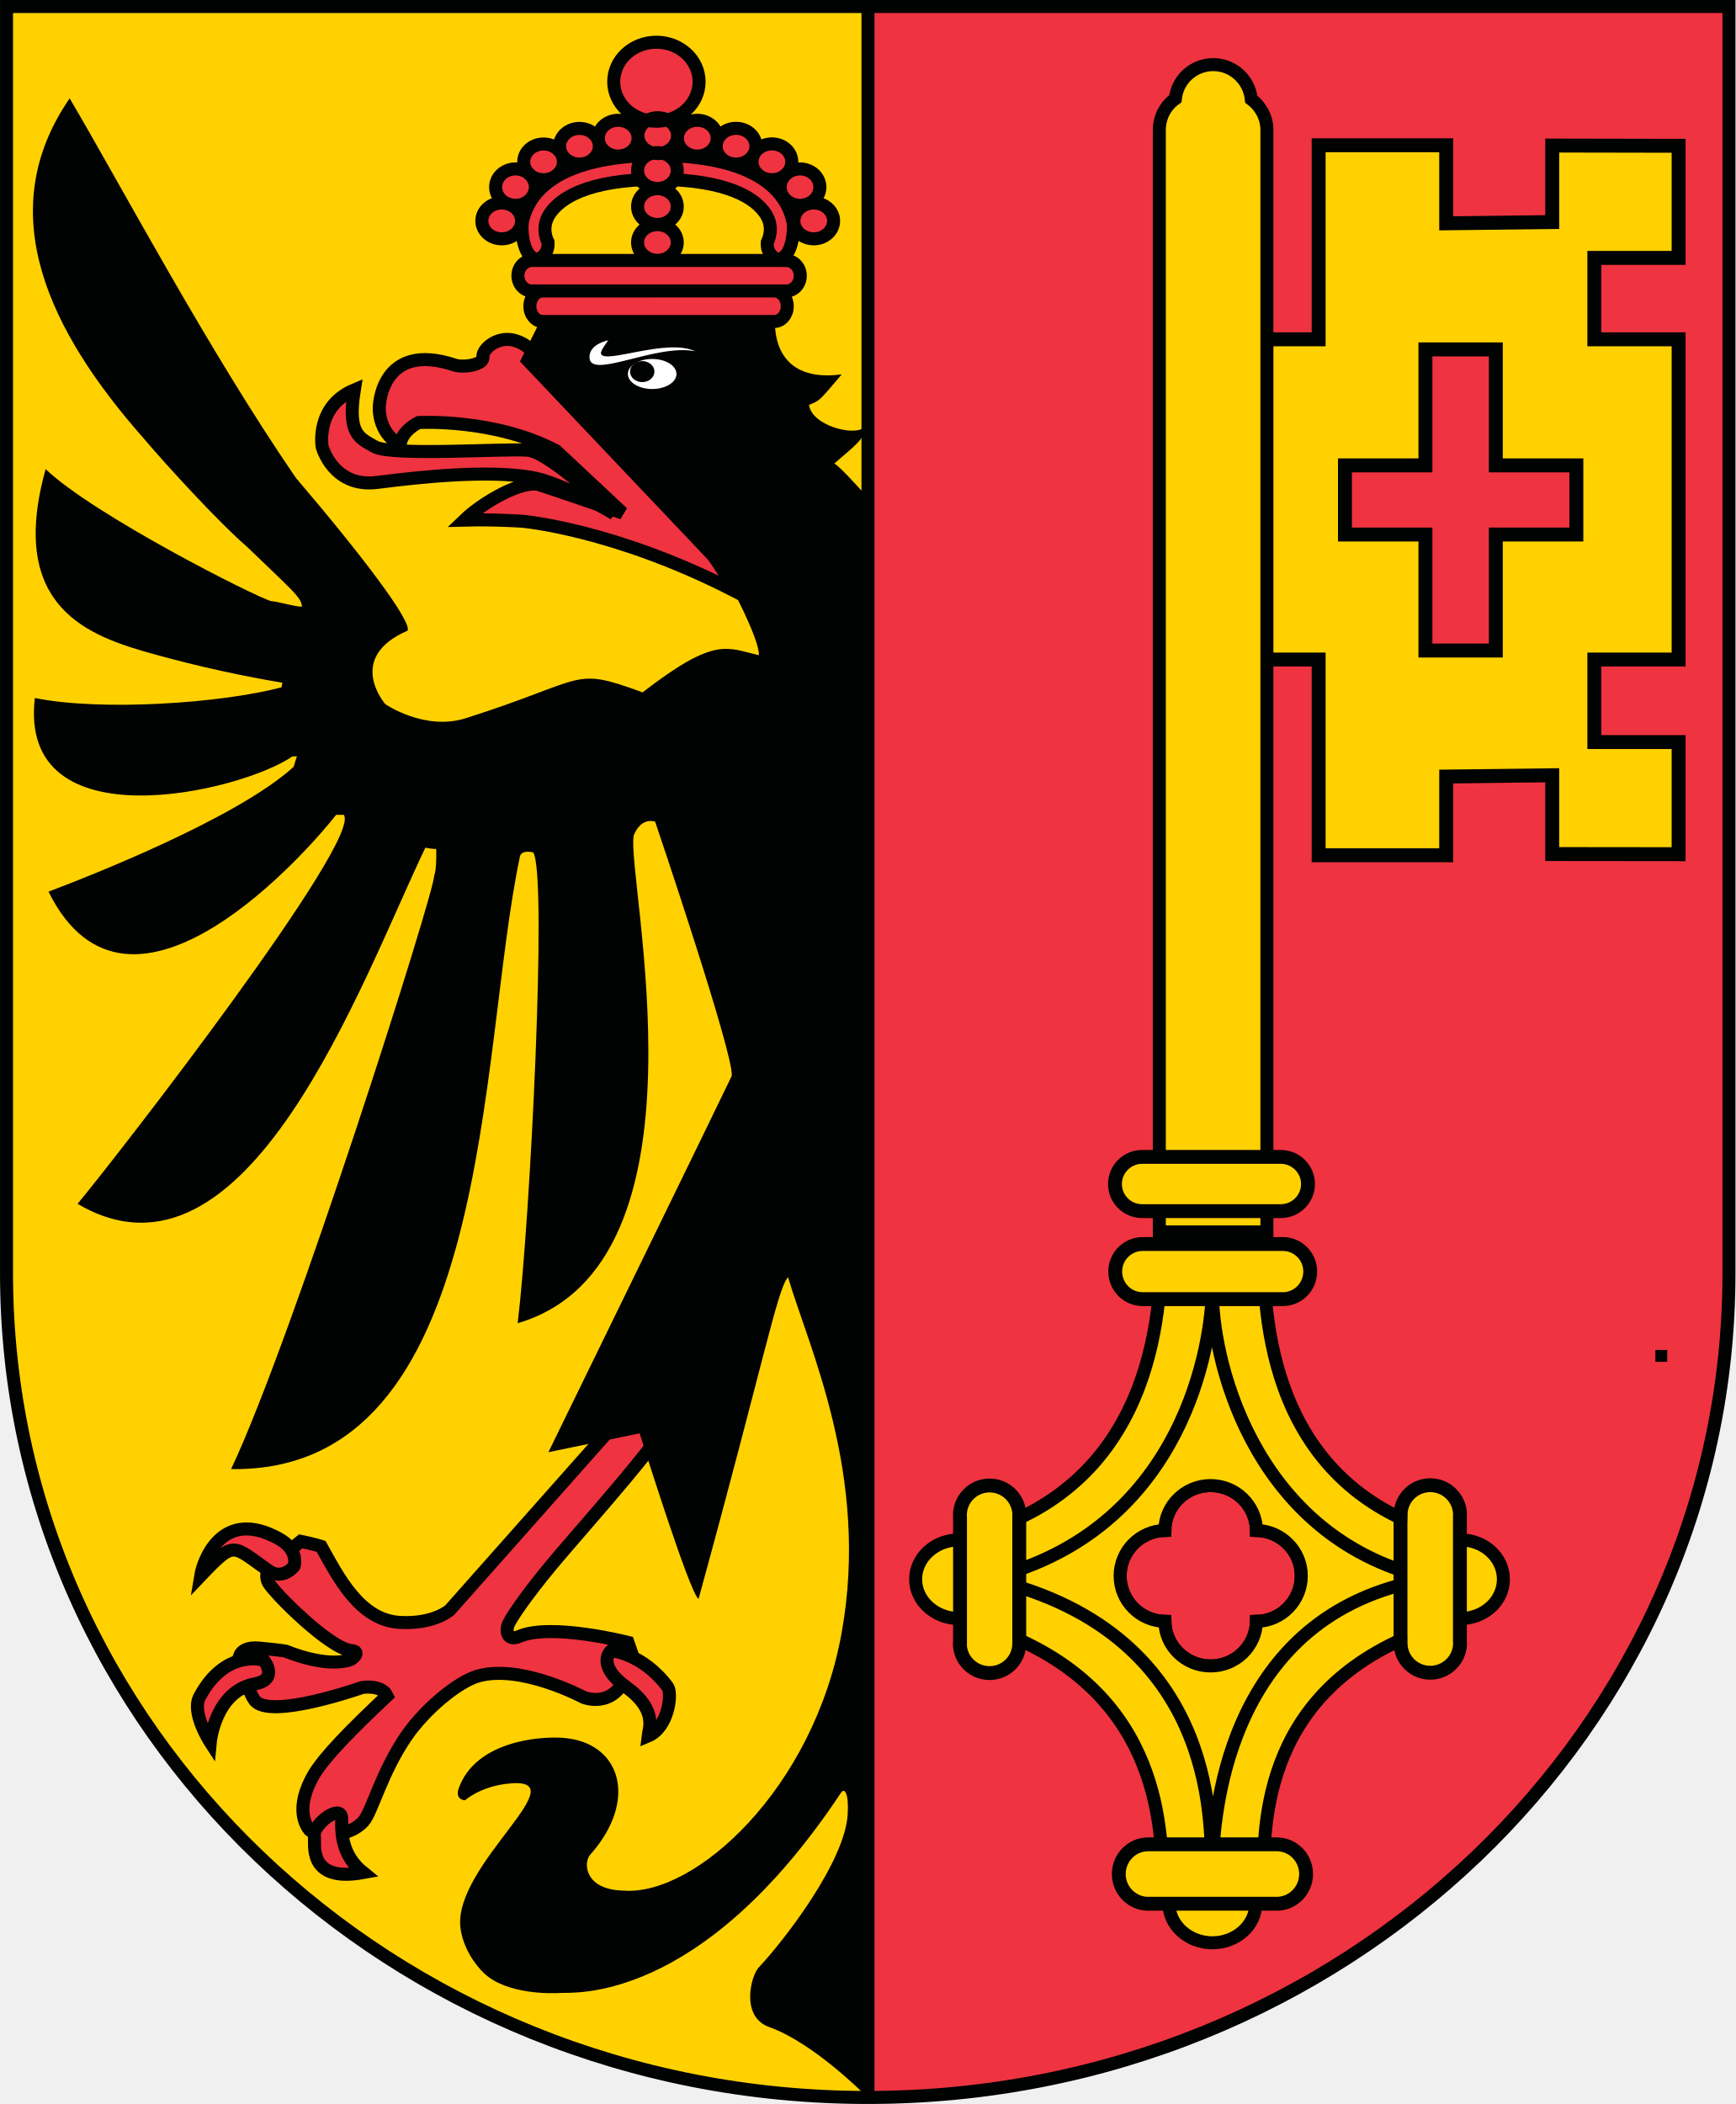
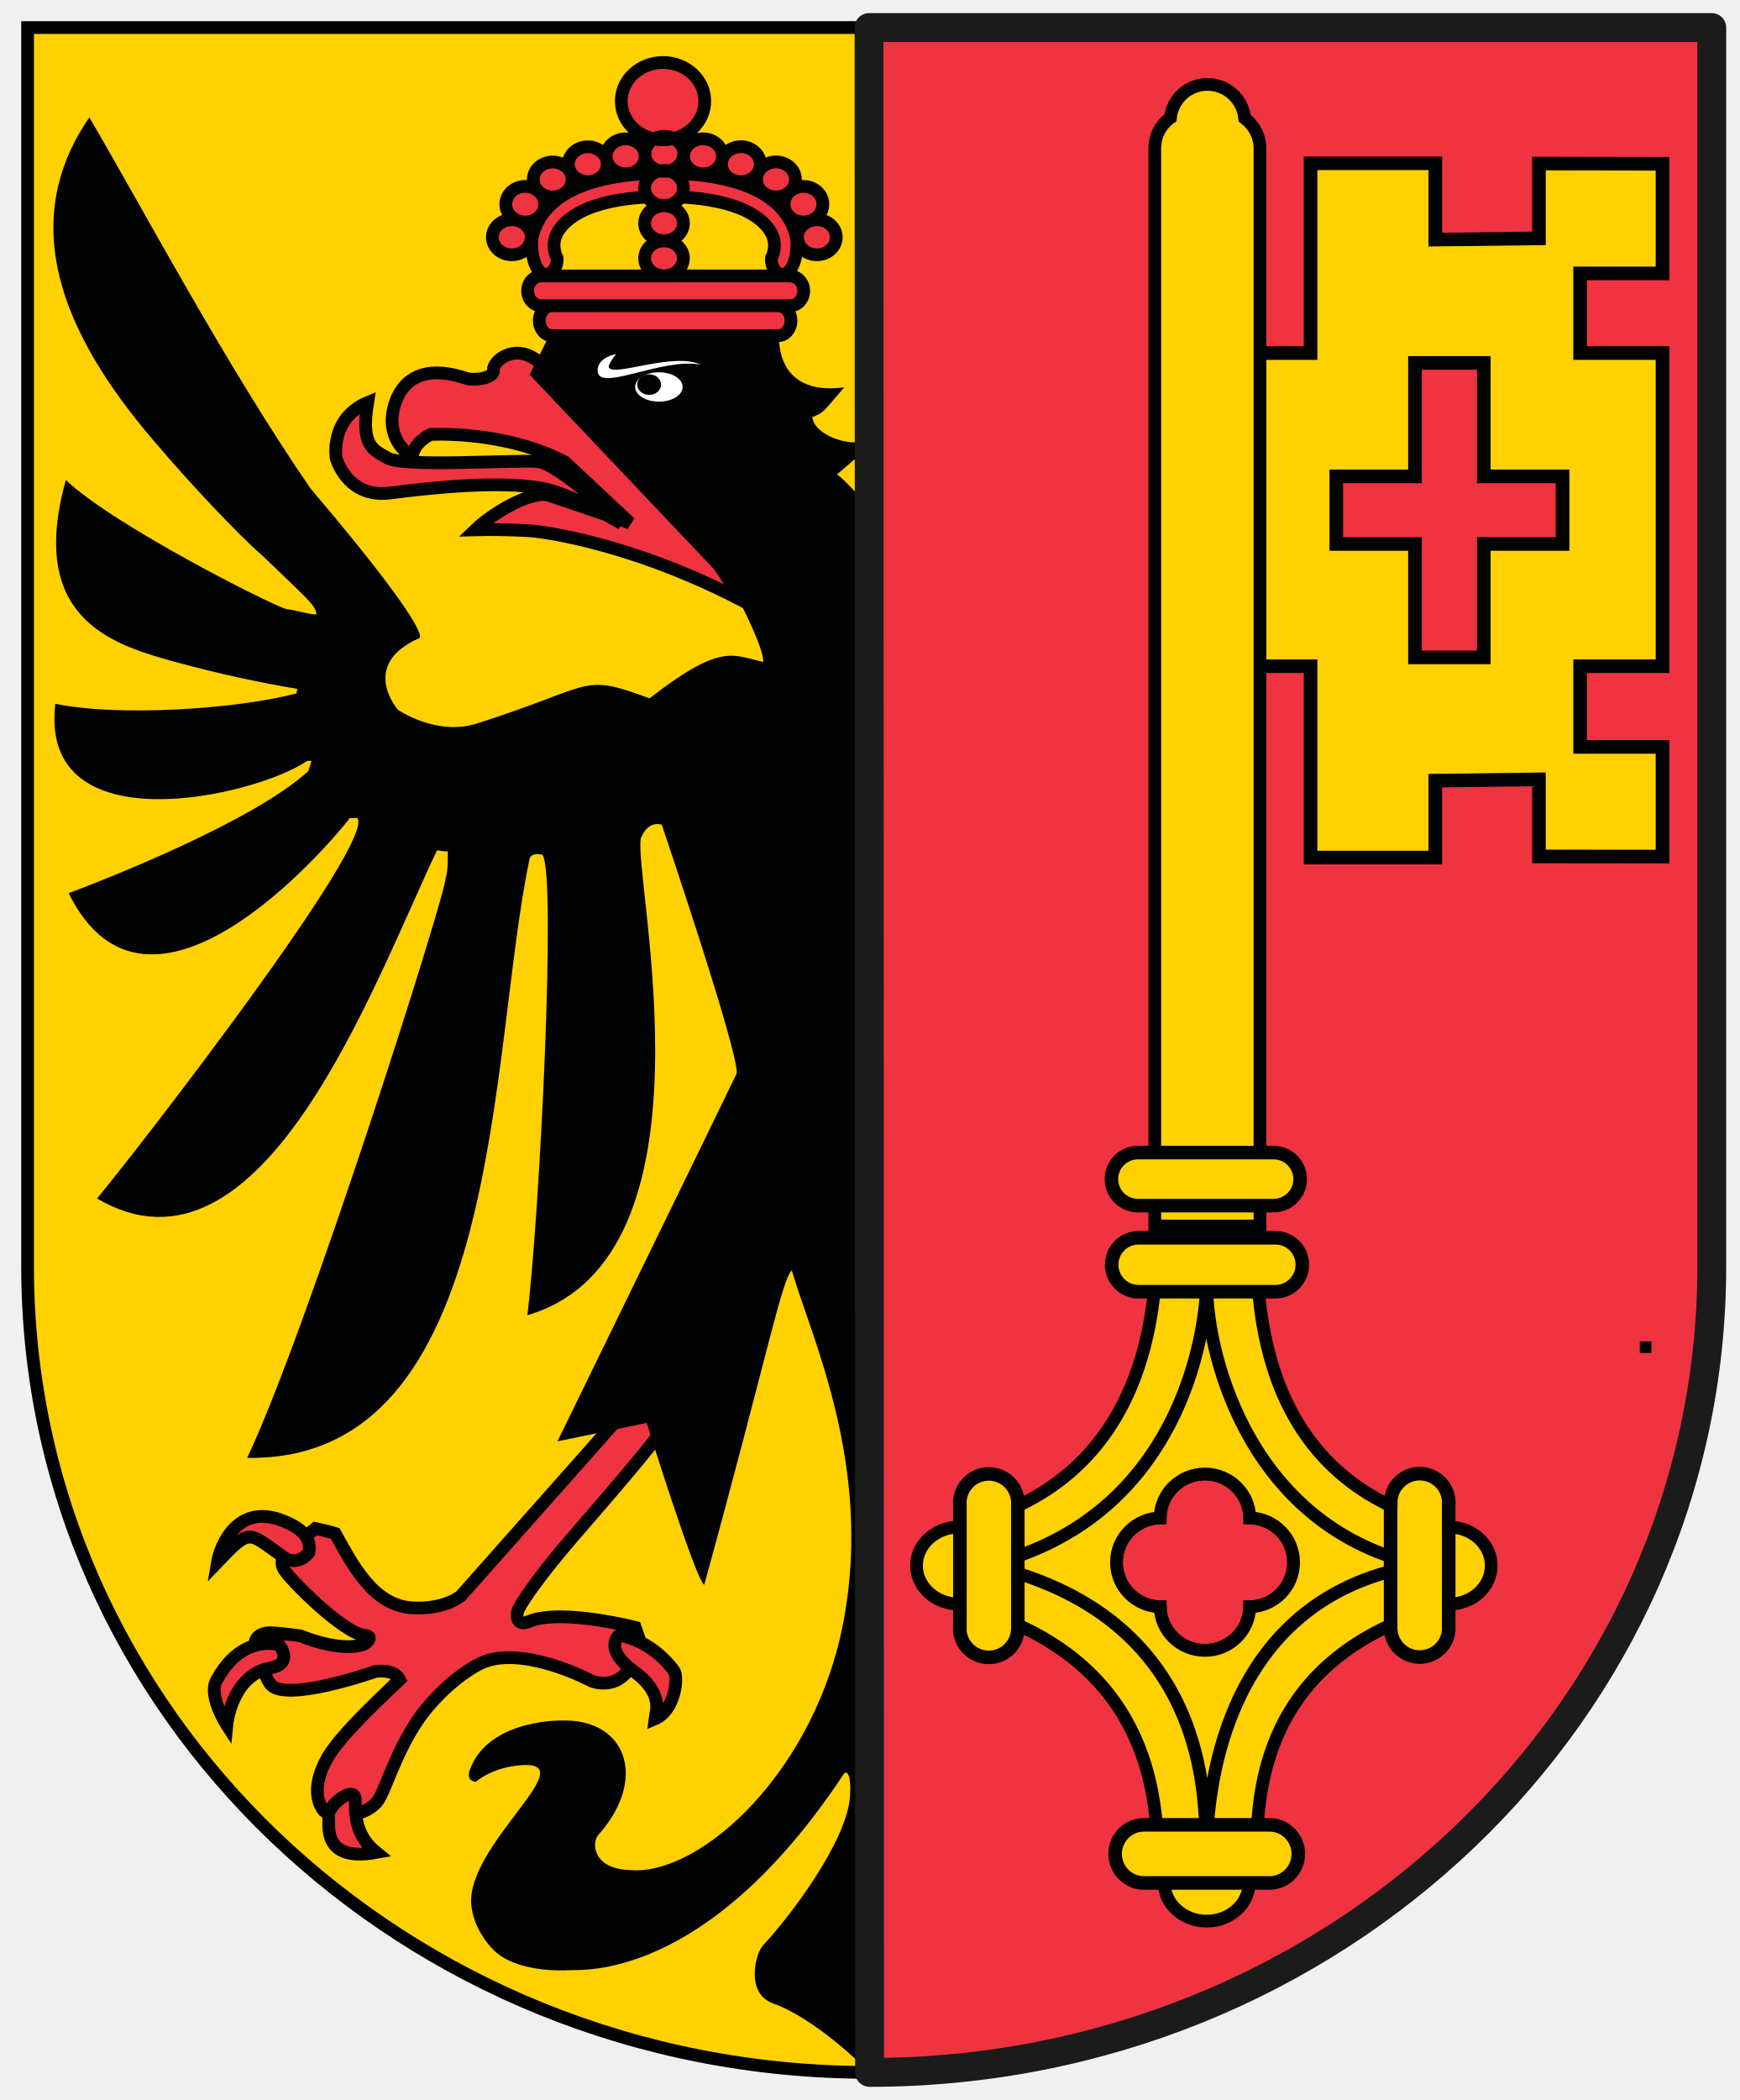
- <svg xmlns="http://www.w3.org/2000/svg" xmlns:xlink="http://www.w3.org/1999/xlink" viewBox="-175.626 -214.155 406.539 492.824">
+ <svg xmlns="http://www.w3.org/2000/svg" xmlns:xlink="http://www.w3.org/1999/xlink" viewBox="-180.706 -219.235 416.699 502.984">
  <defs>
    <defs>
      <rect width="406.539" height="492.824" x="-175.626" y="-214.155" id="SVGID_7_" />
    </defs>
    <clipPath id="SVGID_8_">
      <use style="overflow:visible" x="0" y="0" width="406.539" height="492.824" xlink:href="#SVGID_7_" />
    </clipPath>
  </defs>
  <g>
    <path d="M 27.502,-212.635 H 229.404 V 84.091 c 0,106.609-90.328,193.047-201.773,193.047 l-.129,-489.773 z" style="fill:#ef3340" />
  </g>
  <path d="m 174.788,-132.315 0,27.168 18.867,0 0,16.199-18.867,0 0,27.168-16.493,0 0,-27.168-18.851,0 0,-16.199 18.851,0 0,-27.168 z m 23.078,91.973 0,-19.328 19.742,0 0,-9.157 0,-65.851-19.742,0 0,-19.071 19.742,0 0,-26.257-29.609,-.055 0,17.922-24.836,.293 0,-18.285-29.883,0 0,45.453-20.344,0-.102,75.008 20.446,0 0,45.843 29.883,0 0,-18.433 24.836,-.305 0,18.457 29.609,.031 0,-26.265 z" style="fill:#ffd100;fill-opacity:1;stroke:#010202;stroke-width:3.264" />
  <path d="m 121.163,-183.717 c 0,-2.945-1.477,-5.559-3.656,-7.199-.461,-4.543-4.266,-8.105-8.922,-8.105-4.625,0-8.391,3.496-8.875,7.992-2.297,1.625-3.75,4.305-3.75,7.313 0,.242-.016,.488 0,.711 V 88.607 h 25.203 v-271.828-.496 z M 96.499,74.407 c-.047,13.125 .602,54.234-37.563,68.813 l-.031,24.969 c 38.141,14.609 37.766,47.359 37.813,60.531 l 23.656,0 c .031,-13.172-1.687,-45.953 36.469,-60.563 l 0,-24.844 C 118.686,128.736 120.405,87.532 120.374,74.407 l-23.875,0 z m 11.469,59.406 c 5.898,0 10.656,4.703 10.75,10.5 5.82,.149 10.5,4.843 10.5,10.656 0,5.812-4.679,10.562-10.5,10.656-.125,5.797-4.883,10.438-10.75,10.438-5.852,0-10.61,-4.641-10.719,-10.438-5.82,-.141-10.469,-4.859-10.469,-10.656 0,-5.797 4.649,-10.5 10.469,-10.656 .047,-5.813 4.852,-10.5 10.719,-10.5 z" style="fill:#ffd100;fill-opacity:1;stroke:#010202;stroke-width:3.048;stroke-miterlimit:10" />
  <g>
    <path d="m 27.631,277.138 0,0 c-111.41,0-201.73,-86.438-201.73,-193.047 V-212.636 H 27.502 l .129,489.774 z" style="fill:#ffd100" />
  </g>
  <line stroke-miterlimit="10" x1="213.553" y1="103.435" x2="213.553" y2="103.435" style="fill:#ffd100;fill-opacity:1;stroke:#010202;stroke-width:2.776;stroke-linecap:square;stroke-miterlimit:10" />
  <path d="m 284.031,301.5 c-.107,13.771-6.888,55.236-49.25,67.406-.552,-4.618-4.865,-8.233-10.094,-8.219-5.609,0-10.188,4.133-10.188,9.219 0,5.086 4.579,9.219 10.188,9.219 5.345,0 9.734,-3.756 10.125,-8.531 52.849,14.051 47.971,61.082 49.219,64.344 .527,-6.957 1.913,-55.245 47.906,-64.563 .272,4.866 4.706,8.75 10.125,8.75 5.633,0 10.125,-4.117 10.125,-9.219 0,-5.086-4.492,-9.234-10.125,-9.219-5.244,0-9.574,3.636-10.094,8.281 C 293.052,358.387 283.62,317.683 284.031,301.5 z m-.438,46.469 c 5.898,0 10.656,4.703 10.75,10.5 5.82,.149 10.5,4.843 10.5,10.656 0,5.812-4.679,10.562-10.5,10.656-.125,5.797-4.883,10.438-10.75,10.438-5.852,0-10.61,-4.641-10.719,-10.438-5.82,-.141-10.469,-4.859-10.469,-10.656 0,-5.797 4.649,-10.5 10.469,-10.656 .047,-5.813 4.852,-10.5 10.719,-10.5 z m .438,88.625 c-5.641,0-10.188,4.133-10.188,9.25 0,5.071 4.546,9.219 10.188,9.219 5.617,0 10.156,-4.141 10.156,-9.219 0,-5.117-4.539,-9.258-10.156,-9.25 z" transform="translate(-175.626,-214.155)" style="fill:#ffd100;fill-opacity:1;stroke:#010202;stroke-width:3.048;stroke-linecap:square;stroke-miterlimit:10" />
  <path d="m 123.077,231.755 c .133,0 .219,.016 .352,.016 3.836,0 6.914,-3.148 6.914,-6.969 0,-3.836-3.078,-6.961-6.914,-6.961 h-.055-29.93-.07 c-3.836,0-6.914,3.125-6.914,6.961 0,3.836 3.094,6.969 6.914,6.969 .133,0 .234,-.016 .344,-.016 h 29.359 z M 49.264,170.451 c 0,.109-.039,.219-.039,.328 0,3.859 3.102,6.953 6.969,6.953 3.844,0 6.953,-3.094 6.953,-6.953 0,0-.016,0-.016,-.016 h .016 v-29.969 l 0,0 c 0,-.016 .016,-.031 .016,-.031 0,-3.844-3.117,-6.969-6.953,-6.969-3.875,0-6.969,3.125-6.969,6.969 0,.094 .031,.219 .031,.328 v 29.359 h-.008 z m 117.11,-29.453 c 0,-.125 .031,-.211 .031,-.289 0,-3.867-3.141,-6.984-6.977,-6.984-3.844,0-6.953,3.117-6.953,6.984 h-.016 v 29.93 h .016 v .07 c 0,3.836 3.109,6.945 6.953,6.945 3.836,0 6.977,-3.109 6.977,-6.945 0,-.133-.031,-.211-.031,-.328 V 140.998 z M 124.881,77.232 H 92.084 c-3.594,0-6.453,2.891-6.453,6.438 0,3.563 2.828,6.461 6.406,6.477 h 32.813 .031 c 3.547,0 6.43,-2.898 6.43,-6.477 0,-3.547-2.867,-6.438-6.43,-6.438 z M 124.405,56.826 H 91.936 c-3.508,0-6.367,2.844-6.367,6.359 0,3.508 2.844,6.328 6.328,6.344 h 32.492 .016 c 3.508,0 6.383,-2.836 6.383,-6.344 0,-3.516-2.875,-6.359-6.383,-6.359 z" style="fill:#ffd100;fill-opacity:1;stroke:#010202;stroke-width:3.248;stroke-miterlimit:10" />
  <path d="m-17.81,103.841-52.441,59.125 c 0,0-3.637,3.313-11.559,2.906-9.582,-.422-14.664,-10.813-18.598,-17.828-1.496,-.484-4.754,-1.172-4.754,-1.172 l-6.734,5.406 c 0,0-2.082,1.984-.867,4.25 1.195,2.266 14.305,15.469 19.41,15.922 2.352,.203 .414,1.891-.152,2.125-5.762,2.063-15.168,-1.984-15.168,-1.984 0,0-.695,-.18-6.258,-.719-5.566,-.5-4.711,3.516-4.711,3.516 0,0 2.145,6.563 3.641,8.672 3.406,4.766 25.223,-2.953 25.223,-2.953 0,0 4.57,-.734 5.824,1.953-8.59,8.094-14.414,14.016-17.109,18.375-4.609,7.938-1.891,12.031-1.02,13.094 1.824,1.609 9.121,1.859 12.625,-2.094 1.992,-2.281 4.219,-11.5 10.09,-20.016 4.406,-6.375 12.063,-12.656 16.688,-13.984 10.063,-2.891 24.742,4.969 24.742,4.969 0,0 7.176,3.031 10.336,-5.719 .848,-2.375 1.059,-4.344 1.059,-4.344 l-.977,-2.797 c 0,0-17.961,-4.609-25.457,-1.398-2.945,1.266-3.273,-1.477-2.449,-3.094 1.25,-2.477 5.738,-8.742 12.305,-16.398 12.266,-14.305 29.535,-33.359 30.617,-41.141-4.025,-2.406-4.306,-4.672-4.306,-4.672 z" style="fill:#ef3340;fill-opacity:1;stroke:#010202;stroke-width:3.048" />
  <path d="m-53.232,-162.26 c-.32,1.457-.059,7.168 2.488,8.535 1.141,.625 2.156,-.023 2.91,-1.129 .75,-1.086 .594,-2.582 .594,-2.582-.02,-.031-1.832,-3.184 .336,-6.555 2.383,-3.652 8.711,-8.055 25.352,-8.18 16.621,.133 22.949,4.527 25.32,8.18 2.168,3.371 .367,6.523 .352,6.555 0,0-.168,1.504 .59,2.582 .746,1.105 1.785,1.754 2.922,1.129 2.535,-1.367 2.809,-7.086 2.488,-8.535-1.512,-6.984-8.219,-15.352-31.664,-15.535-23.473,.183-30.176,8.55-31.688,15.535 z m 7.871,53.695 c-14.496,-7.656-32.199,-6.617-32.199,-6.617 0,0-3.977,1.832-4.336,5.234-5.449,-3.066-4.867,-9.074-4.867,-9.074 0,0 .449,-15.352 17.641,-9.629 2.051,.68 6.938,-.043 6.641,-1.93-.305,-1.832 4.551,-6.496 10.207,-2.488 5.656,4.016 42.938,43.742 48.547,57.234-28.09,-14.41-49.563,-16.234-49.563,-16.234 0,0-6.559,-.457-13.543,-.266 4.543,-4.367 13.77,-9.52 17.641,-8.254 5.145,1.695 19.406,6.598 19.406,6.598 l-15.575,-14.574 z m-47.265,-14.262 c-1.664,10.422 1.227,11.262 4.785,13.301 3.969,2.258 30.703,.363 35.938,.832 5.215,.48 20.133,14.859 20.133,14.859 0,0-12.23,-7.313-19.359,-8.508-10.336,-1.758-25.816,-.133-36.137,1.188-10.359,1.309-12.902,-8.387-12.902,-8.387 0,0-1.587,-9.449 7.542,-13.285 z" style="fill:#ef3340;fill-opacity:1;stroke:#010202;stroke-width:3.048" />
  <path d="M 27.709,-212.549 V 276.396" style="fill:none;stroke:#010202;stroke-width:3.048" />
  <path d="M 27.502,-212.635 H 229.404 V 84.091 c 0,106.609-90.328,193.047-201.773,193.047-111.41,0-201.73,-86.438-201.73,-193.047 V-212.636 H 27.502 z" style="fill:none;stroke:#010202;stroke-width:3.048" />
  <path d="m-90.56,224.466 c-5.059,-4.078-5.098,-9.313-5.016,-12.484 .094,-4.094-6.984,1.344-6.41,3.953 .313,1.477-1.945,10.969 11.426,8.531 z" style="fill:#ef3340;fill-opacity:1;stroke:#010202;stroke-width:3.048" />
  <path d="m-126.369,193.919 c 0,0 1.117,-11.938 10.496,-13.672 5.641,-1.078 2.047,-5.523 2.047,-5.523 0,0-8.969,-2.852-15.063,8.625-1.952,3.672 2.52,10.57 2.52,10.57 z" style="fill:#ef3340;fill-opacity:1;stroke:#010202;stroke-width:3.048" />
  <path d="m-128.603,154.904 c .57,-3.453 4.953,-16 18.25,-8.672 4.926,2.703 3.609,6.477 3.609,6.477 0,0-2.633,3.359-5.93,1.063-8.601,-5.993-7.855,-7.321-15.929,1.132 z" style="fill:#ef3340;fill-opacity:1;stroke:#010202;stroke-width:3.048" />
  <path d="m-23.802,192.466 c 4.754,-2 5.719,-9.953 4.563,-11.531-5.859,-7.867-13.219,-8.453-13.219,-8.453 0,0-3.781,3.219 3.602,8.578 7.374,5.352 5.23,9.844 5.054,11.406 z" style="fill:#ef3340;fill-opacity:1;stroke:#010202;stroke-width:3.048" />
  <path d="m-16.971,-174.206 c 0,2.319-2.081,4.199-4.648,4.199-2.567,0-4.648,-1.88-4.648,-4.199 0,-2.319 2.081,-4.199 4.648,-4.199 2.567,0 4.648,1.88 4.648,4.199 z m 5.114,-20.806 c 0,5.112-4.477,9.256-10,9.256-5.523,0-10,-4.144-10,-9.256 0,-5.112 4.477,-9.256 10,-9.256 5.523,0 10,4.144 10,9.256 z m-5.039,12.607 c 0,2.32-2.082,4.215-4.664,4.215-2.563,0-4.633,-1.895-4.633,-4.215 0,-2.297 2.07,-4.176 4.633,-4.176 2.582,0 4.664,1.879 4.664,4.176 z m-.075,25.047 c 0,2.306-2.081,4.176-4.648,4.176-2.567,0-4.648,-1.87-4.648,-4.176 0,-2.306 2.081,-4.176 4.648,-4.176 2.567,0 4.648,1.87 4.648,4.176 z m 0,-8.414 c 0,2.315-2.081,4.191-4.648,4.191-2.567,0-4.648,-1.876-4.648,-4.191 0,-2.315 2.081,-4.191 4.648,-4.191 2.567,0 4.648,1.876 4.648,4.191 z m 27.321,3.359 c 0,2.32 2.082,4.199 4.664,4.199 2.543,0 4.641,-1.879 4.641,-4.199 0,-2.32-2.098,-4.191-4.641,-4.191-2.582,0-4.664,1.871-4.664,4.191 z m-3.199,-7.914 c 0,2.363 2.063,4.266 4.648,4.266 2.559,0 4.641,-1.902 4.641,-4.266 0,-2.352-2.082,-4.254-4.641,-4.254-2.586,0-4.648,1.903-4.648,4.254 z m-6.609,-5.918 c 0,2.305 2.09,4.184 4.672,4.184 2.555,0 4.648,-1.879 4.648,-4.184 0,-2.328-2.094,-4.207-4.648,-4.207-2.583,0-4.672,1.879-4.672,4.207 z m-8.391,-3.656 c 0,2.313 2.086,4.176 4.664,4.176 2.559,0 4.641,-1.863 4.641,-4.176 0,-2.32-2.082,-4.199-4.641,-4.199-2.578,0-4.664,1.879-4.664,4.199 z m .23,-1.887 c 0,2.315-2.085,4.191-4.656,4.191-2.571,0-4.656,-1.876-4.656,-4.191 0,-2.315 2.085,-4.191 4.656,-4.191 2.571,0 4.656,1.876 4.656,4.191 z m-45.816,19.375 c 0,2.319-2.085,4.199-4.656,4.199-2.571,0-4.656,-1.88-4.656,-4.199 0,-2.319 2.085,-4.199 4.656,-4.199 2.571,0 4.656,1.88 4.656,4.199 z M-54.865,-174.588 c 2.57,0 4.656,1.91 4.656,4.262 0,2.355-2.086,4.266-4.656,4.266-2.57,0-4.656,-1.91-4.656,-4.266 0,-2.352 2.086,-4.262 4.656,-4.262 z m 11.222,-1.657 c 0,2.311-2.081,4.184-4.648,4.184-2.567,0-4.648,-1.873-4.648,-4.184 0,-2.311 2.081,-4.184 4.648,-4.184 2.567,0 4.648,1.873 4.648,4.184 z m 8.419,-3.656 c 0,2.306-2.085,4.176-4.656,4.176-2.571,0-4.656,-1.87-4.656,-4.176 0,-2.306 2.085,-4.176 4.656,-4.176 2.571,0 4.656,1.87 4.656,4.176 z m 9.078,-1.887 c 0,2.315-2.085,4.191-4.656,4.191-2.571,0-4.656,-1.876-4.656,-4.191 0,-2.315 2.085,-4.191 4.656,-4.191 2.571,0 4.656,1.876 4.656,4.191 z m-28.719,7.2 c 2.57,0 4.656,1.91 4.656,4.262 0,2.355-2.086,4.266-4.656,4.266-2.57,0-4.656,-1.91-4.656,-4.266 0,-2.352 2.086,-4.262 4.656,-4.262 z m 60.657,28.589 v-.016 c 0,0-54.25,.016-54.266,.016-1.664,0-3.023,1.586-3.023,3.57 0,1.977 1.359,3.574 3.023,3.574 H 5.768 c 1.68,0 3.031,-1.598 3.031,-3.574 0,-1.968-1.336,-3.542-3.007,-3.57 z m 2.75,-7.14 v-.016 l-59.504,.008 c-1.848,0-3.336,1.598-3.336,3.574 0,1.992 1.488,3.582 3.336,3.582 .051,0 .098,-.016 .16,-.023 h 59.16 c .066,.008 .121,.023 .168,.023 1.84,0 3.328,-1.59 3.328,-3.582-.016,-1.969-1.488,-3.551-3.312,-3.566 z" style="fill:#ef3340;fill-opacity:1;stroke:#010202;stroke-width:3.048" />
  <path d="m 26.936,-98.405 c 0,0-6.41,-7.199-7.16,-7.145 4.328,-3.801 7.566,-6 7.16,-8.535-2.418,2.223-12.402,-.375-13.035,-5.223 2.625,-1.168 1.961,-.449 7.656,-7.152-17.437,2.313-15.574,-13.21-15.574,-13.21 l-54.434,-.543-5.359,10.73 48.801,51.461 c 0,0 7.305,13.434 7.168,17.336-7.441,-1.656-10.055,-4.605-27.25,8.707-16.766,-6.16-12.598,-3.113-41.391,6.047-9.68,3.078-18.887,-3.297-18.887,-3.297 0,0-9.457,-10.84 5.238,-17.215 .961,-2.234-10.641,-17.57-26.168,-35.762-20.59,-29.977-41.094,-68.734-53.008,-88.91-18.48,26.824-4.617,54.719 17.223,79.512 5.641,6.688 18.305,20.398 24.371,25.566 10.352,10.008 12.809,11.855 12.809,14-2.152,-.094-5.609,-1.246-7.16,-1.297-3.633,-.965-41.563,-20.141-52.867,-30.934-9.109,32.617 10.371,39.16 25.16,43.289 11.273,3.125 21.672,5.309 30.305,6.734-.238,.969-.039,.641-.246,1.098-14.059,3.703-42.168,5.656-57.746,2.484-4,34.172 47.961,22.172 60.352,13.672 .746,-.016 1.035,0 1.035,0 0,0-.418,1.313-.785,2.473-13.297,12.035-47.449,25.457-57.402,29.219 19.188,38.766 61.832,-10.816 67.371,-18 .902,.031 1.031,0 1.781,0 4.586,5.621-52.781,79.625-62.352,91.125 39.754,23.375 66.473,-52.078 81.473,-83.422 1.895,.375 2.551,.281 2.551,.281 0,0 .168,4.816-.504,6.324 .395,2.801-33.063,108.41-47.551,138.941 61.734,.984 57.785,-97.316 67.695,-143.629 .328,-1 1.664,-1.141 3.074,-.813 3.367,4.984-.707,86.215-3.633,110.277 47.113,-13.865 25.297,-104.47 27.184,-114.275 1.863,-4.508 5.023,-3.188 5.023,-3.188 0,0 18.512,54.657 17.945,59.536-2.168,4.617-42.953,88.141-42.953,88.141 l 21.375,-4.422 c 0,0 11.848,37.938 13.801,38.766 C 3.19,105.201 6.526,87.529 8.983,85.013 c 4.816,16.375 19.164,46.422 12.582,83.125-6.52,36.688-34.391,61.875-51.133,60.547-9.211,-.203-9.41,-6.594-7.816,-8.375 11.422,-12.836 7.207,-26.422-6.395,-27.406-5.941,-.43-20.512,.984-24.375,11.797-.992,2.781 1.465,2.828 1.465,2.828 0,0 3.32,-3.031 9.527,-3.836 18.375,-2.367-12.582,19-10.582,33.82 .66,4.836 3.574,8.703 5.527,10.539 5.352,5.031 15.918,4.75 17.848,4.602 2.793,-.18 32.766,2.805 65.727,-46.852 .922,-1.406 1.879,.281 1.602,4.953-.578,10.938-14.555,29.227-20.848,35.938-1.832,1.93-4.328,11.57 2.48,13.961 10.199,3.625 22.094,15.578 22.094,15.578 l .25,-374.637 z" clip-path="url(#SVGID_8_)" style="fill:#010202" />
  <path d="m-17.154,-126.565 c 0,1.961-2.543,3.527-5.695,3.527-3.137,0-5.688,-1.566-5.688,-3.527 0,-1.926 2.551,-3.504 5.688,-3.504 3.152,-.008 5.695,1.578 5.695,3.504" style="fill:#ffffff" />
  <path d="m-22.322,-127.124 c 0,1.367-1.281,2.473-2.848,2.473-1.586,0-2.863,-1.105-2.863,-2.473 0,-1.352 1.277,-2.449 2.863,-2.449 1.567,0 2.848,1.098 2.848,2.449" style="fill:#010202" />
  <path d="m-33.115,-134.436 c 0,0-4.461,.766-4.422,3.984 .102,5.352 15.496,-3.258 24.766,-1.434-6.727,-3.113-21.055,3.051-22.055,.633-.297,-.679 1.711,-3.183 1.711,-3.183" style="fill:#ffffff" />
+   <path data-outline="1" d="M 27.502,-212.635 H 229.404 V 84.091 c 0,106.609-90.328,193.047-201.773,193.047 l-.129,-489.773 z" fill="none" stroke="#1b1b1b" stroke-width="6.91" stroke-linejoin="round" />
</svg>
